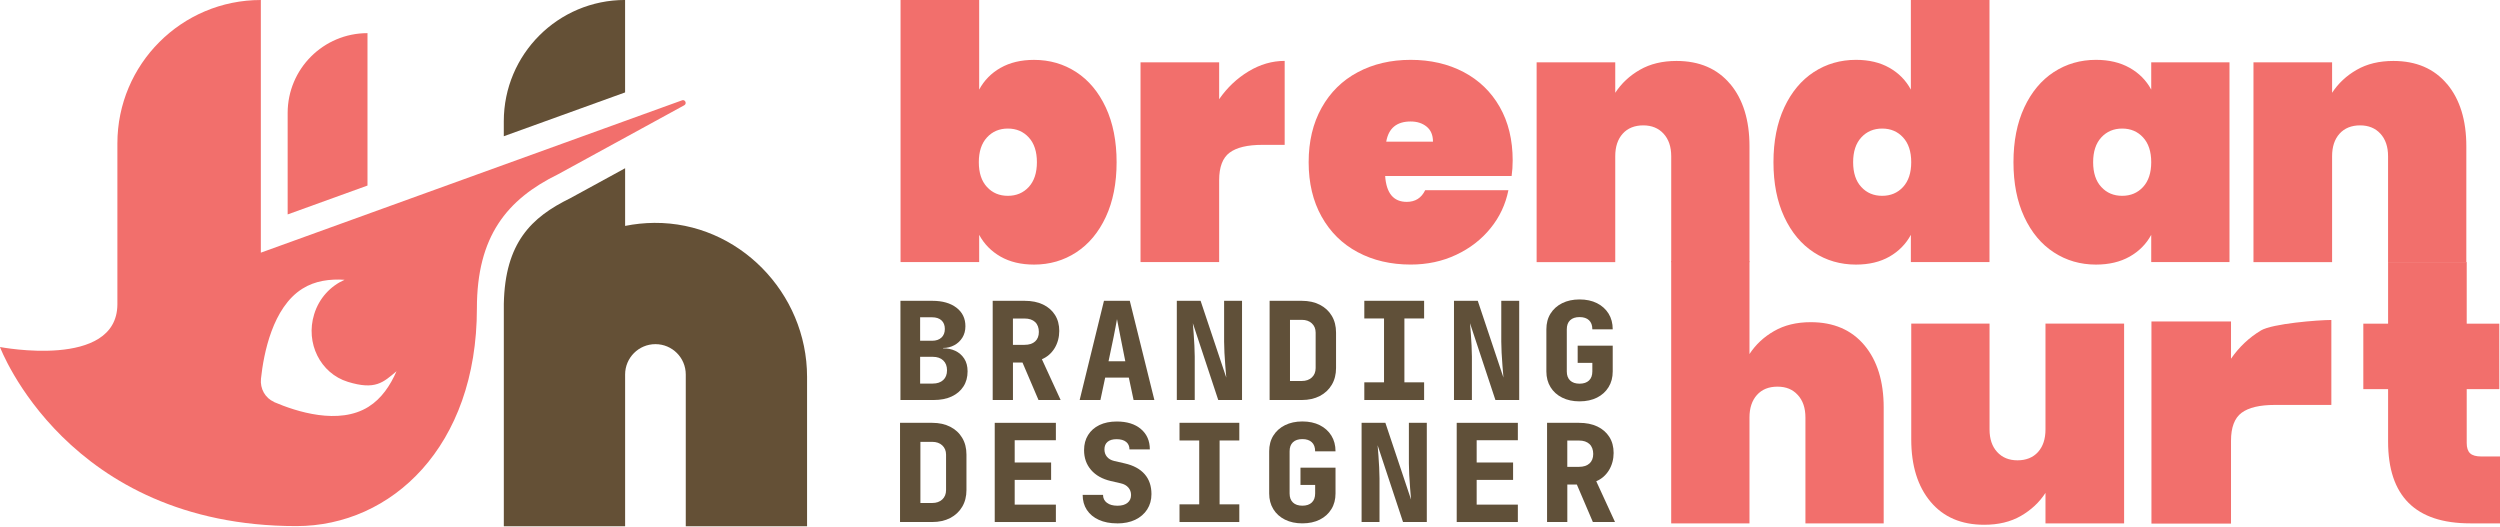
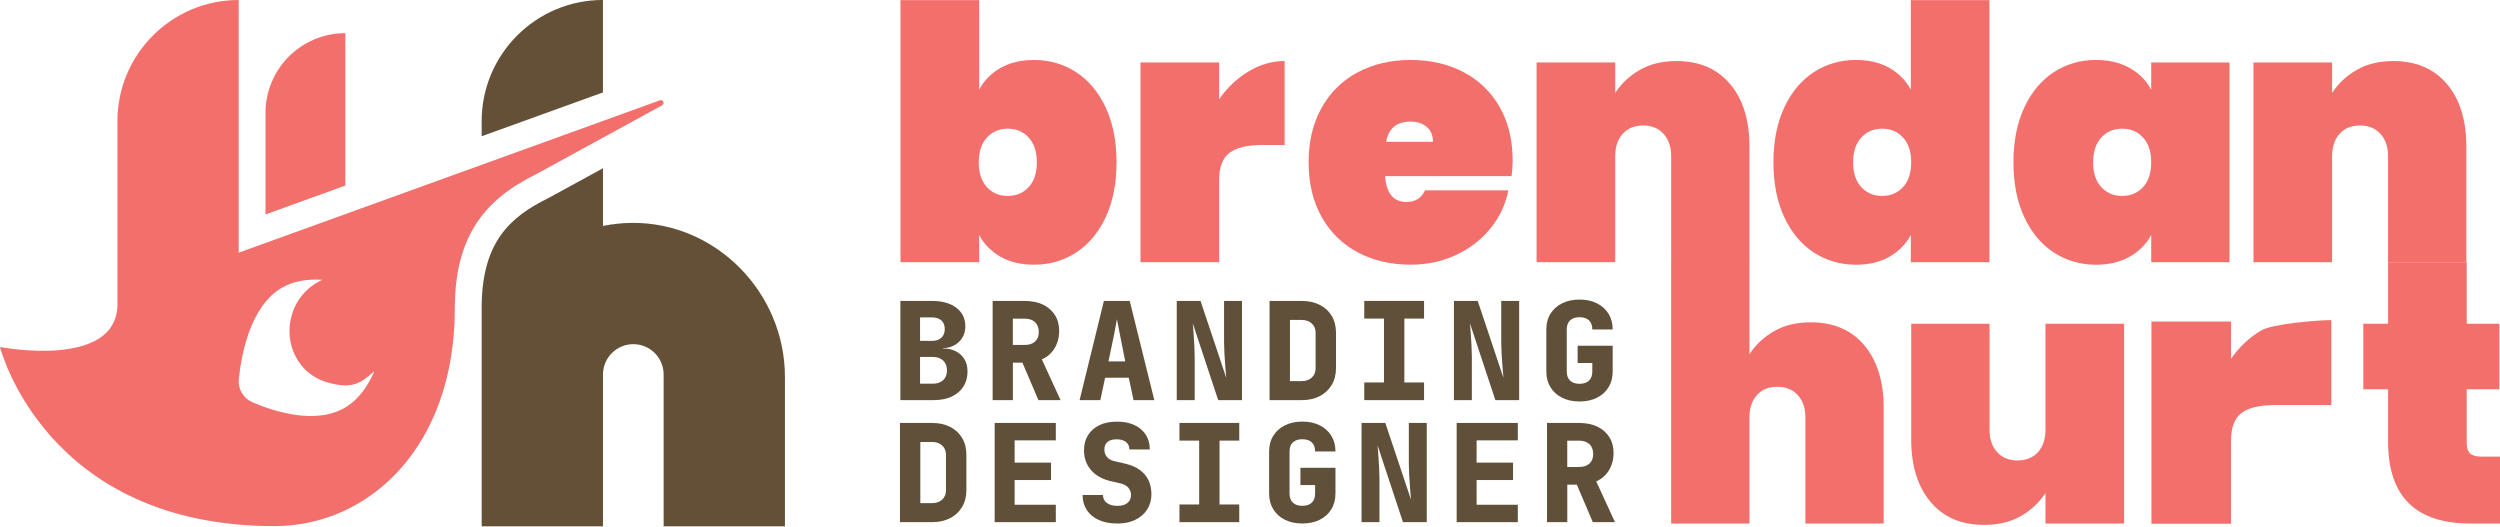
- <svg xmlns="http://www.w3.org/2000/svg" id="eaLEStXzwMN1" viewBox="0 0 908.11 191.17" shape-rendering="geometricPrecision" text-rendering="geometricPrecision" project-id="a9ff9ebb4a2b4d0aa1ceacaff6bf280f" export-id="123b73b0015e4f99b8af3e8121da1d01" cached="false">
-   <g>
-     <g>
-       <path d="M363.46,24.64c3.39-1.93,7.44-2.89,12.16-2.89c5.66,0,10.76,1.48,15.31,4.43c4.55,2.96,8.13,7.26,10.75,12.87c2.61,5.62,3.92,12.25,3.92,19.88s-1.31,14.26-3.92,19.87c-2.62,5.62-6.2,9.9-10.75,12.87-4.54,2.96-9.65,4.44-15.31,4.44-4.72,0-8.77-.96-12.16-2.89-3.39-1.94-5.98-4.58-7.78-7.92v9.9h-28.56v-95.2h28.56v32.55c1.8-3.35,4.39-5.99,7.78-7.92v0v.01Zm10.23,25.28c-1.97-2.15-4.5-3.22-7.59-3.22s-5.62,1.08-7.59,3.22-2.96,5.14-2.96,9s.98,6.86,2.96,9c1.97,2.15,4.51,3.21,7.59,3.21s5.62-1.07,7.59-3.21s2.96-5.15,2.96-9-.99-6.87-2.96-9Z" fill="#f26f6c" />
-       <path d="M453.53,25.92c4.2-2.53,8.58-3.8,13.12-3.8v30.5h-8.1c-5.4,0-9.37.94-11.9,2.83-2.53,1.88-3.8,5.23-3.8,10.03v29.72h-28.56v-72.55h28.56v13.38c2.91-4.21,6.48-7.57,10.67-10.1h.01v0-.01Z" fill="#f26f6c" />
-       <path d="M549.08,63.94h-45.93c.43,6.26,3.04,9.39,7.85,9.39c3.09,0,5.32-1.41,6.69-4.24h30.23c-1.03,5.14-3.19,9.76-6.5,13.82-3.3,4.08-7.46,7.3-12.48,9.65-5.01,2.37-10.53,3.54-16.53,3.54-7.2,0-13.62-1.5-19.23-4.5-5.62-3-9.99-7.31-13.12-12.93-3.14-5.61-4.7-12.2-4.7-19.75s1.56-14.13,4.7-19.75c3.13-5.62,7.5-9.94,13.12-12.93c5.62-3,12.03-4.5,19.23-4.5s13.62,1.48,19.24,4.43c5.61,2.96,9.99,7.19,13.12,12.68s4.7,11.97,4.7,19.42c0,1.98-.13,3.86-.38,5.66h-.01v.01ZM520.52,51.46c0-2.4-.77-4.22-2.32-5.47-1.54-1.25-3.47-1.86-5.79-1.86-5.06,0-8.02,2.44-8.87,7.33h16.98Z" fill="#f26f6c" />
-       <path d="M628.48,30.49c4.67,5.58,7.01,13.13,7.01,22.65v42.07h-28.43v-38.47c0-3.43-.93-6.16-2.77-8.17-1.84-2.02-4.31-3.03-7.4-3.03s-5.66,1.01-7.46,3.03c-1.8,2.01-2.7,4.73-2.7,8.17v38.47h-28.56v-72.56h28.56v11.06c2.23-3.42,5.21-6.22,8.94-8.35c3.73-2.15,8.17-3.22,13.31-3.22c8.32,0,14.81,2.8,19.49,8.37v-.02h.01v0Z" fill="#f26f6c" />
-       <path d="M648.12,39.04c2.62-5.61,6.2-9.9,10.74-12.87c4.54-2.95,9.65-4.43,15.31-4.43c4.72,0,8.77.96,12.16,2.89s5.98,4.56,7.78,7.92v-32.55h28.56v95.2h-28.56v-9.9c-1.8,3.34-4.4,5.98-7.78,7.92-3.39,1.93-7.44,2.89-12.16,2.89-5.66,0-10.77-1.48-15.31-4.44s-8.12-7.24-10.74-12.87c-2.62-5.61-3.92-12.24-3.92-19.87s1.3-14.26,3.92-19.88v0-.01Zm43.16,10.88c-1.97-2.15-4.5-3.22-7.59-3.22s-5.62,1.08-7.59,3.22-2.96,5.14-2.96,9s.98,6.86,2.96,9c1.97,2.15,4.51,3.21,7.59,3.21s5.62-1.07,7.59-3.21c1.97-2.15,2.96-5.15,2.96-9s-.99-6.87-2.96-9Z" fill="#f26f6c" />
-       <path d="M735.3,39.04c2.62-5.61,6.2-9.9,10.74-12.87c4.54-2.95,9.65-4.43,15.31-4.43c4.72,0,8.79.96,12.22,2.89s6.05,4.56,7.85,7.92v-9.9h28.43v72.55h-28.43v-9.9c-1.8,3.34-4.42,5.98-7.85,7.92-3.43,1.93-7.5,2.89-12.22,2.89-5.66,0-10.77-1.48-15.31-4.44s-8.12-7.24-10.74-12.87c-2.62-5.61-3.92-12.24-3.92-19.87s1.3-14.26,3.92-19.88v0-.01Zm43.16,10.88c-1.97-2.15-4.5-3.22-7.59-3.22s-5.62,1.08-7.59,3.22-2.96,5.14-2.96,9s.98,6.86,2.96,9c1.97,2.15,4.51,3.21,7.59,3.21s5.62-1.07,7.59-3.21c1.97-2.15,2.96-5.15,2.96-9s-.99-6.87-2.96-9Z" fill="#f26f6c" />
-       <path d="M888.87,30.49c4.67,5.58,7.01,13.13,7.01,22.65v42.07h-28.43v-38.47c0-3.43-.93-6.16-2.77-8.17-1.84-2.02-4.31-3.03-7.4-3.03s-5.66,1.01-7.46,3.03c-1.8,2.01-2.7,4.73-2.7,8.17v38.47h-28.56v-72.56h28.56v11.06c2.23-3.42,5.21-6.22,8.94-8.35c3.73-2.15,8.17-3.22,13.31-3.22c8.32,0,14.81,2.8,19.49,8.37v-.02h.01Z" fill="#f26f6c" />
-       <path d="M677.23,125.4c-4.68-5.57-11.17-8.37-19.49-8.37-5.15,0-9.59,1.08-13.31,3.23-3.74,2.13-6.71,4.93-8.94,8.35v-33.7h-28.44v95.2h28.44v-38.47c0-3.43.9-6.15,2.7-8.16c1.8-2.02,4.28-3.03,7.46-3.03s5.55,1.01,7.39,3.03c1.85,2.01,2.77,4.73,2.77,8.16v38.47h28.43v-42.07c0-9.51-2.34-17.06-7.01-22.64v0Z" fill="#f26f6c" />
-       <path d="M771.57,117.56v72.55h-28.56v-11.07c-2.23,3.43-5.21,6.22-8.94,8.37s-8.17,3.21-13.32,3.21c-8.32,0-14.81-2.78-19.49-8.37-4.67-5.57-7.01-13.12-7.01-22.64v-42.07h28.44v38.47c0,3.42.92,6.16,2.76,8.17c1.84,2.02,4.31,3.03,7.4,3.03s5.66-1.01,7.46-3.03c1.8-2.01,2.7-4.74,2.7-8.17v-38.47h28.56v.02v0Z" fill="#f26f6c" />
-       <path d="M908.11,165.8v24.31h-10.8c-19.9,0-29.85-9.9-29.85-29.72v-19.03h-9v-23.8h9v-22.36h28.56v22.36h11.84v23.8h-11.84v19.56c0,1.72.4,2.95,1.22,3.73s2.17,1.16,4.05,1.16h6.82v-.01Z" fill="#f26f6c" />
-       <path d="M821.2,120.07c4.25-2.56,21.05-3.84,25.65-3.84v30.86h-20.57c-5.47,0-9.48.96-12.04,2.86-2.56,1.91-3.84,5.3-3.84,10.16v30.08h-28.9v-73.43h28.9v13.54c2.95-4.25,6.55-7.66,10.81-10.22h-.01v-.01Z" fill="#f26f6c" />
-       <g>
-         <path d="M327.08,145.3v-36.03h11.6c3.65,0,6.56.83,8.74,2.49c2.17,1.66,3.26,3.91,3.26,6.74c0,1.58-.37,2.96-1.11,4.15-.74,1.18-1.73,2.11-2.96,2.76-1.23.66-2.57.99-4.02.99v.15c1.61-.03,3.08.26,4.42.89c1.33.63,2.41,1.56,3.23,2.81s1.23,2.8,1.23,4.64c0,2.11-.5,3.94-1.51,5.5-1,1.56-2.43,2.77-4.27,3.63s-4.03,1.28-6.56,1.28h-12.05v0Zm7.15-21.52h4.34c1.45,0,2.58-.39,3.41-1.16.82-.77,1.23-1.82,1.23-3.13s-.41-2.39-1.23-3.13-1.96-1.11-3.41-1.11h-4.34v8.54v0-.01Zm0,15.55h4.59c1.61,0,2.88-.43,3.8-1.28s1.38-2.04,1.38-3.55-.46-2.71-1.38-3.58-2.19-1.31-3.8-1.31h-4.59v9.72Z" fill="#605039" />
-         <path d="M360.59,145.3v-36.03h11.6c2.57,0,4.79.44,6.66,1.33s3.33,2.16,4.37,3.8c1.04,1.65,1.55,3.59,1.55,5.82s-.57,4.43-1.7,6.27c-1.14,1.84-2.67,3.18-4.61,4l6.81,14.81h-8.04l-5.82-13.62h-3.46v13.62h-7.36Zm7.35-20.04h4.24c1.64,0,2.92-.41,3.82-1.23s1.36-1.97,1.36-3.45-.45-2.75-1.36-3.6-2.18-1.28-3.82-1.28h-4.24v9.58-.02Z" fill="#605039" />
-         <path d="M392.18,145.3l8.83-36.03h9.38l8.93,36.03h-7.55l-1.73-8.14h-8.59l-1.73,8.14h-7.55.01Zm10.51-14.07h6.07l-1.73-8.69c-.23-1.25-.47-2.49-.72-3.73-.25-1.23-.44-2.2-.57-2.89-.13.69-.3,1.65-.52,2.86-.21,1.22-.45,2.45-.72,3.7l-1.83,8.74h.02v.01Z" fill="#605039" />
-         <path d="M427.47,145.3v-36.03h8.64l9.33,27.89c-.1-1.22-.21-2.62-.35-4.22-.13-1.6-.24-3.19-.32-4.79s-.12-2.95-.12-4.07v-14.81h6.51v36.03h-8.64l-9.23-27.89c.1,1.05.2,2.3.3,3.75s.19,2.91.27,4.39.12,2.8.12,3.95v15.79h-6.52.01v.01Z" fill="#605039" />
-         <path d="M461.18,145.3v-36.03h11.7c2.5,0,4.68.48,6.54,1.43s3.31,2.29,4.34,4.02c1.04,1.73,1.55,3.76,1.55,6.1v12.88c0,2.3-.52,4.33-1.55,6.07-1.04,1.75-2.48,3.1-4.34,4.07s-4.04,1.46-6.54,1.46h-11.7Zm7.4-6.91h4.29c1.51,0,2.73-.43,3.65-1.28.92-.86,1.38-1.99,1.38-3.41v-12.88c0-1.38-.46-2.5-1.38-3.36s-2.14-1.28-3.65-1.28h-4.29v22.21Z" fill="#605039" />
-         <path d="M495.58,145.3v-6.42h7.16v-23.2h-7.16v-6.42h21.72v6.42h-7.16v23.2h7.16v6.42h-21.72Z" fill="#605039" />
-         <path d="M528.15,145.3v-36.03h8.64l9.33,27.89c-.1-1.22-.21-2.62-.35-4.22-.13-1.6-.24-3.19-.32-4.79s-.12-2.95-.12-4.07v-14.81h6.51v36.03h-8.64l-9.23-27.89c.1,1.05.2,2.3.3,3.75s.19,2.91.27,4.39.12,2.8.12,3.95v15.79h-6.52.01v.01Z" fill="#605039" />
-         <path d="M573.76,145.79c-2.4,0-4.51-.45-6.32-1.36-1.81-.9-3.22-2.17-4.22-3.8s-1.51-3.53-1.51-5.7v-15.3c0-2.2.5-4.11,1.51-5.72c1-1.61,2.41-2.87,4.22-3.78c1.81-.9,3.92-1.36,6.32-1.36s4.55.45,6.34,1.36c1.79.9,3.19,2.16,4.2,3.78c1,1.61,1.51,3.52,1.51,5.72h-7.4c0-1.45-.4-2.55-1.21-3.31s-1.95-1.14-3.43-1.14-2.62.38-3.43,1.14-1.21,1.86-1.21,3.31v15.3c0,1.42.4,2.51,1.21,3.28s1.95,1.16,3.43,1.16s2.62-.39,3.43-1.16s1.21-1.87,1.21-3.28v-3.11h-5.33v-6.27h12.73v9.38c0,2.17-.5,4.07-1.51,5.7-1,1.63-2.4,2.9-4.2,3.8-1.79.9-3.91,1.36-6.34,1.36v0Z" fill="#605039" />
-         <path d="M326.93,189.62v-36.03h11.7c2.5,0,4.68.48,6.54,1.43s3.31,2.29,4.34,4.02c1.04,1.73,1.55,3.76,1.55,6.1v12.88c0,2.3-.52,4.33-1.55,6.07-1.04,1.75-2.48,3.1-4.34,4.07s-4.04,1.46-6.54,1.46h-11.7Zm7.4-6.91h4.29c1.51,0,2.73-.43,3.65-1.28.92-.86,1.38-1.99,1.38-3.41v-12.88c0-1.38-.46-2.5-1.38-3.36s-2.14-1.28-3.65-1.28h-4.29v22.21v0Z" fill="#605039" />
-         <path d="M361.33,189.62v-36.03h22.21v6.32h-14.96v8.09h13.23v6.32h-13.23v8.98h14.96v6.32h-22.21Z" fill="#605039" />
-         <path d="M405.75,190.11c-2.53,0-4.74-.43-6.61-1.28-1.88-.85-3.32-2.06-4.34-3.6-1.02-1.55-1.53-3.37-1.53-5.48h7.4c0,1.22.47,2.18,1.41,2.89s2.21,1.06,3.83,1.06s2.76-.35,3.63-1.04s1.31-1.64,1.31-2.86c0-1.05-.33-1.96-.99-2.71-.66-.76-1.58-1.27-2.76-1.53l-3.65-.84c-3.06-.72-5.44-2.06-7.13-4.02s-2.54-4.35-2.54-7.18c0-2.11.48-3.94,1.46-5.5.97-1.56,2.34-2.77,4.12-3.63c1.78-.85,3.88-1.28,6.32-1.28c3.68,0,6.61.91,8.76,2.74s3.23,4.29,3.23,7.38h-7.4c0-1.15-.4-2.06-1.21-2.71-.81-.66-1.97-.99-3.48-.99-1.41,0-2.5.32-3.26.96s-1.14,1.56-1.14,2.74c0,1.05.3,1.95.91,2.69s1.47,1.24,2.59,1.51l3.85.89c3.19.72,5.61,2.03,7.26,3.92s2.47,4.3,2.47,7.23c0,2.11-.52,3.97-1.55,5.58-1.04,1.61-2.49,2.86-4.34,3.75-1.86.89-4.06,1.33-6.59,1.33l-.03-.02v0Z" fill="#605039" />
-         <path d="M428.45,189.62v-6.42h7.16v-23.2h-7.16v-6.42h21.72v6.42h-7.16v23.2h7.16v6.42h-21.72Z" fill="#605039" />
-         <path d="M473.07,190.11c-2.4,0-4.51-.45-6.32-1.36-1.81-.9-3.22-2.17-4.22-3.8s-1.51-3.53-1.51-5.7v-15.3c0-2.2.5-4.11,1.51-5.72c1-1.61,2.41-2.87,4.22-3.78c1.81-.9,3.92-1.36,6.32-1.36s4.55.45,6.34,1.36c1.79.9,3.19,2.16,4.2,3.78c1,1.61,1.51,3.52,1.51,5.72h-7.4c0-1.45-.4-2.55-1.21-3.31s-1.95-1.14-3.43-1.14-2.62.38-3.43,1.14-1.21,1.86-1.21,3.31v15.3c0,1.42.4,2.51,1.21,3.28s1.95,1.16,3.43,1.16s2.62-.39,3.43-1.16s1.21-1.87,1.21-3.28v-3.11h-5.33v-6.27h12.73v9.38c0,2.17-.5,4.07-1.51,5.7-1,1.63-2.4,2.9-4.2,3.8-1.79.9-3.91,1.36-6.34,1.36v0Z" fill="#605039" />
-         <path d="M494.59,189.62v-36.03h8.64l9.33,27.89c-.1-1.22-.21-2.62-.35-4.22-.13-1.6-.24-3.19-.32-4.79s-.12-2.95-.12-4.07v-14.81h6.51v36.03h-8.64l-9.23-27.89c.1,1.05.2,2.3.3,3.75s.19,2.91.27,4.39.12,2.8.12,3.95v15.79h-6.52.01v.01Z" fill="#605039" />
-         <path d="M529.14,189.62v-36.03h22.21v6.32h-14.96v8.09h13.23v6.32h-13.23v8.98h14.96v6.32h-22.21Z" fill="#605039" />
-         <path d="M561.96,189.62v-36.03h11.6c2.57,0,4.79.44,6.66,1.33s3.33,2.16,4.37,3.8c1.04,1.65,1.55,3.59,1.55,5.82s-.57,4.43-1.7,6.27c-1.14,1.84-2.67,3.18-4.61,4l6.81,14.81h-8.04L572.78,176h-3.46v13.62h-7.36Zm7.35-20.04h4.24c1.64,0,2.92-.41,3.82-1.23s1.36-1.97,1.36-3.45-.45-2.75-1.36-3.6-2.18-1.28-3.82-1.28h-4.24v9.58-.02Z" fill="#605039" />
+ <svg xmlns="http://www.w3.org/2000/svg" id="Layer_2" data-name="Layer 2" viewBox="0 0 908.07 191.17">
+   <defs>
+     <style>
+       .cls-1 {
+         fill: #645036;
+       }
+ 
+       .cls-2 {
+         fill: #f26f6c;
+       }
+ 
+       .cls-3 {
+         fill: #605039;
+       }
+     </style>
+   </defs>
+   <g id="Layer_2-2" data-name="Layer 2">
+     <g id="uuid-45868752-3e10-4a18-b970-163d6c3c5964" data-name="Layer 2-2">
+       <g id="uuid-ce93a627-22cb-4db8-828c-ad0631234122">
+         <g id="uuid-672be9f7-456b-4b04-8635-40552af4b21d">
+           <path class="cls-2" d="M363.42,24.68c3.39-1.93,7.44-2.89,12.16-2.89,5.66,0,10.76,1.48,15.31,4.43,4.55,2.96,8.13,7.26,10.75,12.87,2.61,5.62,3.92,12.25,3.92,19.88s-1.31,14.26-3.92,19.87c-2.62,5.62-6.2,9.9-10.75,12.87-4.54,2.96-9.65,4.44-15.31,4.44-4.72,0-8.77-.96-12.16-2.89-3.39-1.94-5.98-4.58-7.78-7.92v9.9h-28.56V.04h28.56v32.55c1.8-3.35,4.39-5.99,7.78-7.92h0ZM373.65,49.96c-1.97-2.15-4.5-3.22-7.59-3.22s-5.62,1.08-7.59,3.22-2.96,5.14-2.96,9,.98,6.86,2.96,9c1.97,2.15,4.51,3.21,7.59,3.21s5.62-1.07,7.59-3.21,2.96-5.15,2.96-9-.99-6.87-2.96-9Z" />
+           <path class="cls-2" d="M453.49,25.96c4.2-2.53,8.58-3.8,13.12-3.8v30.5h-8.1c-5.4,0-9.37.94-11.9,2.83-2.53,1.88-3.8,5.23-3.8,10.03v29.72h-28.56V22.69h28.56v13.38c2.91-4.21,6.48-7.57,10.67-10.1h.01,0Z" />
+           <path class="cls-2" d="M549.04,63.98h-45.93c.43,6.26,3.04,9.39,7.85,9.39,3.09,0,5.32-1.41,6.69-4.24h30.23c-1.03,5.14-3.19,9.76-6.5,13.82-3.3,4.08-7.46,7.3-12.48,9.65-5.01,2.37-10.53,3.54-16.53,3.54-7.2,0-13.62-1.5-19.23-4.5-5.62-3-9.99-7.31-13.12-12.93-3.14-5.61-4.7-12.2-4.7-19.75s1.56-14.13,4.7-19.75c3.13-5.62,7.5-9.94,13.12-12.93,5.62-3,12.03-4.5,19.23-4.5s13.62,1.48,19.24,4.43c5.61,2.96,9.99,7.19,13.12,12.68,3.13,5.49,4.7,11.97,4.7,19.42,0,1.98-.13,3.86-.38,5.66h-.01,0ZM520.48,51.5c0-2.4-.77-4.22-2.32-5.47-1.54-1.25-3.47-1.86-5.79-1.86-5.06,0-8.02,2.44-8.87,7.33h16.98Z" />
+           <path class="cls-2" d="M628.44,30.53c4.67,5.58,7.01,13.13,7.01,22.65v42.07h-28.43v-38.47c0-3.43-.93-6.16-2.77-8.17-1.84-2.02-4.31-3.03-7.4-3.03s-5.66,1.01-7.46,3.03c-1.8,2.01-2.7,4.73-2.7,8.17v38.47h-28.56V22.69h28.56v11.06c2.23-3.42,5.21-6.22,8.94-8.35,3.73-2.15,8.17-3.22,13.31-3.22,8.32,0,14.81,2.8,19.49,8.37v-.02h.01Z" />
+           <path class="cls-2" d="M648.08,39.08c2.62-5.61,6.2-9.9,10.74-12.87,4.54-2.95,9.65-4.43,15.31-4.43,4.72,0,8.77.96,12.16,2.89s5.98,4.56,7.78,7.92V.04h28.56v95.2h-28.56v-9.9c-1.8,3.34-4.4,5.98-7.78,7.92-3.39,1.93-7.44,2.89-12.16,2.89-5.66,0-10.77-1.48-15.31-4.44s-8.12-7.24-10.74-12.87c-2.62-5.61-3.92-12.24-3.92-19.87s1.3-14.26,3.92-19.88h0ZM691.24,49.96c-1.97-2.15-4.5-3.22-7.59-3.22s-5.62,1.08-7.59,3.22-2.96,5.14-2.96,9,.98,6.86,2.96,9c1.97,2.15,4.51,3.21,7.59,3.21s5.62-1.07,7.59-3.21c1.97-2.15,2.96-5.15,2.96-9s-.99-6.87-2.96-9Z" />
+           <path class="cls-2" d="M735.26,39.08c2.62-5.61,6.2-9.9,10.74-12.87,4.54-2.95,9.65-4.43,15.31-4.43,4.72,0,8.79.96,12.22,2.89s6.05,4.56,7.85,7.92v-9.9h28.43v72.55h-28.43v-9.9c-1.8,3.34-4.42,5.98-7.85,7.92-3.43,1.93-7.5,2.89-12.22,2.89-5.66,0-10.77-1.48-15.31-4.44s-8.12-7.24-10.74-12.87c-2.62-5.61-3.92-12.24-3.92-19.87s1.3-14.26,3.92-19.88h0ZM778.42,49.96c-1.97-2.15-4.5-3.22-7.59-3.22s-5.62,1.08-7.59,3.22-2.96,5.14-2.96,9,.98,6.86,2.96,9c1.97,2.15,4.51,3.21,7.59,3.21s5.62-1.07,7.59-3.21c1.97-2.15,2.96-5.15,2.96-9s-.99-6.87-2.96-9Z" />
+           <path class="cls-2" d="M888.83,30.53c4.67,5.58,7.01,13.13,7.01,22.65v42.07h-28.43v-38.47c0-3.43-.93-6.16-2.77-8.17-1.84-2.02-4.31-3.03-7.4-3.03s-5.66,1.01-7.46,3.03c-1.8,2.01-2.7,4.73-2.7,8.17v38.47h-28.56V22.69h28.56v11.06c2.23-3.42,5.21-6.22,8.94-8.35,3.73-2.15,8.17-3.22,13.31-3.22,8.32,0,14.81,2.8,19.49,8.37v-.02h.01Z" />
+           <path class="cls-2" d="M677.19,125.44c-4.68-5.57-11.17-8.37-19.49-8.37-5.15,0-9.59,1.08-13.31,3.23-3.74,2.13-6.71,4.93-8.94,8.35v-33.7h-28.44v95.2h28.44v-38.47c0-3.43.9-6.15,2.7-8.16,1.8-2.02,4.28-3.03,7.46-3.03s5.55,1.01,7.39,3.03c1.85,2.01,2.77,4.73,2.77,8.16v38.47h28.43v-42.07c0-9.51-2.34-17.06-7.01-22.64h0Z" />
+           <path class="cls-2" d="M771.53,117.6v72.55h-28.56v-11.07c-2.23,3.43-5.21,6.22-8.94,8.37s-8.17,3.21-13.32,3.21c-8.32,0-14.81-2.78-19.49-8.37-4.67-5.57-7.01-13.12-7.01-22.64v-42.07h28.44v38.47c0,3.42.92,6.16,2.76,8.17,1.84,2.02,4.31,3.03,7.4,3.03s5.66-1.01,7.46-3.03c1.8-2.01,2.7-4.74,2.7-8.17v-38.47h28.56v.02h0Z" />
+           <path class="cls-2" d="M908.07,165.84v24.31h-10.8c-19.9,0-29.85-9.9-29.85-29.72v-19.03h-9v-23.8h9v-22.36h28.56v22.36h11.84v23.8h-11.84v19.56c0,1.72.4,2.95,1.22,3.73s2.17,1.16,4.05,1.16h6.82Z" />
+           <path class="cls-2" d="M821.16,120.11c4.25-2.56,21.05-3.84,25.65-3.84v30.86h-20.57c-5.47,0-9.48.96-12.04,2.86-2.56,1.91-3.84,5.3-3.84,10.16v30.08h-28.9v-73.43h28.9v13.54c2.95-4.25,6.55-7.66,10.81-10.22h-.01Z" />
+           <g>
+             <path class="cls-3" d="M327.04,145.34v-36.03h11.6c3.65,0,6.56.83,8.74,2.49,2.17,1.66,3.26,3.91,3.26,6.74,0,1.58-.37,2.96-1.11,4.15-.74,1.18-1.73,2.11-2.96,2.76-1.23.66-2.57.99-4.02.99v.15c1.61-.03,3.08.26,4.42.89,1.33.63,2.41,1.56,3.23,2.81s1.23,2.8,1.23,4.64c0,2.11-.5,3.94-1.51,5.5-1,1.56-2.43,2.77-4.27,3.63s-4.03,1.28-6.56,1.28h-12.05ZM334.19,123.82h4.34c1.45,0,2.58-.39,3.41-1.16.82-.77,1.23-1.82,1.23-3.13s-.41-2.39-1.23-3.13-1.96-1.11-3.41-1.11h-4.34v8.54h0ZM334.19,139.37h4.59c1.61,0,2.88-.43,3.8-1.28s1.38-2.04,1.38-3.55-.46-2.71-1.38-3.58-2.19-1.31-3.8-1.31h-4.59v9.72Z" />
+             <path class="cls-3" d="M360.55,145.34v-36.03h11.6c2.57,0,4.79.44,6.66,1.33s3.33,2.16,4.37,3.8c1.04,1.65,1.55,3.59,1.55,5.82s-.57,4.43-1.7,6.27c-1.14,1.84-2.67,3.18-4.61,4l6.81,14.81h-8.04l-5.82-13.62h-3.46v13.62h-7.36ZM367.9,125.3h4.24c1.64,0,2.92-.41,3.82-1.23s1.36-1.97,1.36-3.45-.45-2.75-1.36-3.6-2.18-1.28-3.82-1.28h-4.24v9.58-.02Z" />
+             <path class="cls-3" d="M392.14,145.34l8.83-36.03h9.38l8.93,36.03h-7.55l-1.73-8.14h-8.59l-1.73,8.14h-7.55.01ZM402.65,131.27h6.07l-1.73-8.69c-.23-1.25-.47-2.49-.72-3.73-.25-1.23-.44-2.2-.57-2.89-.13.69-.3,1.65-.52,2.86-.21,1.22-.45,2.45-.72,3.7l-1.83,8.74h.02Z" />
+             <path class="cls-3" d="M427.43,145.34v-36.03h8.64l9.33,27.89c-.1-1.22-.21-2.62-.35-4.22-.13-1.6-.24-3.19-.32-4.79-.08-1.6-.12-2.95-.12-4.07v-14.81h6.51v36.03h-8.64l-9.23-27.89c.1,1.05.2,2.3.3,3.75.1,1.45.19,2.91.27,4.39.08,1.48.12,2.8.12,3.95v15.79h-6.52.01Z" />
+             <path class="cls-3" d="M461.14,145.34v-36.03h11.7c2.5,0,4.68.48,6.54,1.43s3.31,2.29,4.34,4.02c1.04,1.73,1.55,3.76,1.55,6.1v12.88c0,2.3-.52,4.33-1.55,6.07-1.04,1.75-2.48,3.1-4.34,4.07s-4.04,1.46-6.54,1.46h-11.7ZM468.54,138.43h4.29c1.51,0,2.73-.43,3.65-1.28.92-.86,1.38-1.99,1.38-3.41v-12.88c0-1.38-.46-2.5-1.38-3.36s-2.14-1.28-3.65-1.28h-4.29v22.21Z" />
+             <path class="cls-3" d="M495.54,145.34v-6.42h7.16v-23.2h-7.16v-6.42h21.72v6.42h-7.16v23.2h7.16v6.42h-21.72Z" />
+             <path class="cls-3" d="M528.11,145.34v-36.03h8.64l9.33,27.89c-.1-1.22-.21-2.62-.35-4.22-.13-1.6-.24-3.19-.32-4.79-.08-1.6-.12-2.95-.12-4.07v-14.81h6.51v36.03h-8.64l-9.23-27.89c.1,1.05.2,2.3.3,3.75s.19,2.91.27,4.39c.08,1.48.12,2.8.12,3.95v15.79h-6.52.01,0Z" />
+             <path class="cls-3" d="M573.72,145.83c-2.4,0-4.51-.45-6.32-1.36-1.81-.9-3.22-2.17-4.22-3.8s-1.51-3.53-1.51-5.7v-15.3c0-2.2.5-4.11,1.51-5.72,1-1.61,2.41-2.87,4.22-3.78,1.81-.9,3.92-1.36,6.32-1.36s4.55.45,6.34,1.36c1.79.9,3.19,2.16,4.2,3.78,1,1.61,1.51,3.52,1.51,5.72h-7.4c0-1.45-.4-2.55-1.21-3.31-.81-.76-1.95-1.14-3.43-1.14s-2.62.38-3.43,1.14-1.21,1.86-1.21,3.31v15.3c0,1.42.4,2.51,1.21,3.28s1.95,1.16,3.43,1.16,2.62-.39,3.43-1.16,1.21-1.87,1.21-3.28v-3.11h-5.33v-6.27h12.73v9.38c0,2.17-.5,4.07-1.51,5.7-1,1.63-2.4,2.9-4.2,3.8-1.79.9-3.91,1.36-6.34,1.36h0Z" />
+             <path class="cls-3" d="M326.89,189.66v-36.03h11.7c2.5,0,4.68.48,6.54,1.43s3.31,2.29,4.34,4.02c1.04,1.73,1.55,3.76,1.55,6.1v12.88c0,2.3-.52,4.33-1.55,6.07-1.04,1.75-2.48,3.1-4.34,4.07s-4.04,1.46-6.54,1.46h-11.7ZM334.29,182.75h4.29c1.51,0,2.73-.43,3.65-1.28.92-.86,1.38-1.99,1.38-3.41v-12.88c0-1.38-.46-2.5-1.38-3.36s-2.14-1.28-3.65-1.28h-4.29v22.21h0Z" />
+             <path class="cls-3" d="M361.29,189.66v-36.03h22.21v6.32h-14.96v8.09h13.23v6.32h-13.23v8.98h14.96v6.32h-22.21Z" />
+             <path class="cls-3" d="M405.71,190.15c-2.53,0-4.74-.43-6.61-1.28-1.88-.85-3.32-2.06-4.34-3.6-1.02-1.55-1.53-3.37-1.53-5.48h7.4c0,1.22.47,2.18,1.41,2.89s2.21,1.06,3.83,1.06,2.76-.35,3.63-1.04c.87-.69,1.31-1.64,1.31-2.86,0-1.05-.33-1.96-.99-2.71-.66-.76-1.58-1.27-2.76-1.53l-3.65-.84c-3.06-.72-5.44-2.06-7.13-4.02s-2.54-4.35-2.54-7.18c0-2.11.48-3.94,1.46-5.5.97-1.56,2.34-2.77,4.12-3.63,1.78-.85,3.88-1.28,6.32-1.28,3.68,0,6.61.91,8.76,2.74s3.23,4.29,3.23,7.38h-7.4c0-1.15-.4-2.06-1.21-2.71-.81-.66-1.97-.99-3.48-.99-1.41,0-2.5.32-3.26.96s-1.14,1.56-1.14,2.74c0,1.05.3,1.95.91,2.69s1.47,1.24,2.59,1.51l3.85.89c3.19.72,5.61,2.03,7.26,3.92s2.47,4.3,2.47,7.23c0,2.11-.52,3.97-1.55,5.58-1.04,1.61-2.49,2.86-4.34,3.75-1.86.89-4.06,1.33-6.59,1.33l-.03-.02h0Z" />
+             <path class="cls-3" d="M428.41,189.66v-6.42h7.16v-23.2h-7.16v-6.42h21.72v6.42h-7.16v23.2h7.16v6.42h-21.72Z" />
+             <path class="cls-3" d="M473.03,190.15c-2.4,0-4.51-.45-6.32-1.36-1.81-.9-3.22-2.17-4.22-3.8s-1.51-3.53-1.51-5.7v-15.3c0-2.2.5-4.11,1.51-5.72,1-1.61,2.41-2.87,4.22-3.78,1.81-.9,3.92-1.36,6.32-1.36s4.55.45,6.34,1.36c1.79.9,3.19,2.16,4.2,3.78,1,1.61,1.51,3.52,1.51,5.72h-7.4c0-1.45-.4-2.55-1.21-3.31s-1.95-1.14-3.43-1.14-2.62.38-3.43,1.14-1.21,1.86-1.21,3.31v15.3c0,1.42.4,2.51,1.21,3.28s1.95,1.16,3.43,1.16,2.62-.39,3.43-1.16,1.21-1.87,1.21-3.28v-3.11h-5.33v-6.27h12.73v9.38c0,2.17-.5,4.07-1.51,5.7-1,1.63-2.4,2.9-4.2,3.8-1.79.9-3.91,1.36-6.34,1.36h0Z" />
+             <path class="cls-3" d="M494.55,189.66v-36.03h8.64l9.33,27.89c-.1-1.22-.21-2.62-.35-4.22-.13-1.6-.24-3.19-.32-4.79-.08-1.6-.12-2.95-.12-4.07v-14.81h6.51v36.03h-8.64l-9.23-27.89c.1,1.05.2,2.3.3,3.75s.19,2.91.27,4.39.12,2.8.12,3.95v15.79h-6.52.01Z" />
+             <path class="cls-3" d="M529.1,189.66v-36.03h22.21v6.32h-14.96v8.09h13.23v6.32h-13.23v8.98h14.96v6.32h-22.21Z" />
+             <path class="cls-3" d="M561.92,189.66v-36.03h11.6c2.57,0,4.79.44,6.66,1.33s3.33,2.16,4.37,3.8c1.04,1.65,1.55,3.59,1.55,5.82s-.57,4.43-1.7,6.27c-1.14,1.84-2.67,3.18-4.61,4l6.81,14.81h-8.04l-5.82-13.62h-3.46v13.62h-7.36,0ZM569.27,169.62h4.24c1.64,0,2.92-.41,3.82-1.23.9-.82,1.36-1.97,1.36-3.45s-.45-2.75-1.36-3.6-2.18-1.28-3.82-1.28h-4.24v9.58-.02Z" />
+           </g>
+         </g>
      </g>
    </g>
-     <g>
-       <path d="M227.06,0v33.57L183,49.49v-5.43c0-24.34,19.72-44.07,44.06-44.07v0v.01Z" fill="#645036" />
-       <path d="M237.65,80.96c-3.63.03-7.16.41-10.58,1.1v-20.95L207.09,72.03c-14.12,6.91-23.64,16.14-24.08,38.35v80.79h44.06v-55.14c0-6.08,4.93-11.02,11.02-11.02s11.01,4.93,11.01,11.02v55.14h44.06v-54.28c0-30.53-24.98-56.17-55.5-55.93v0h-.01Z" fill="#645036" />
-       <path d="M247.73,36.45L94.75,91.78v-91.78C65.97,0,42.64,23.32,42.64,52.1v58.52c-.2,23.62-42.65,15.43-42.65,15.43s24.31,65.05,107.68,65.05c34.48,0,65.56-28.84,65.56-79.1c0-26.12,10.85-39.57,29.55-48.73l45.73-25.01c1.13-.57.38-2.26-.8-1.82v0l.02.01ZM133.9,147.74c-10.84,6.82-26.35,1.73-34.34-1.69l.02-.04c-3.24-1.4-5.17-4.8-4.78-8.47.96-9.06,4.21-25.88,15.05-32.67c4.56-2.89,10-3.59,15.32-3.24-5.09,2.26-9.26,6.65-11.05,12.52-3.24,10.46,2.25,21.47,12.23,24.55s12.84.23,17.68-3.85c-2.26,5.18-5.47,9.97-10.13,12.88v0v.01Z" fill="#f26f6c" />
-       <path d="M133.49,67.4l-29,10.49v-36.85c0-16.02,12.98-29,29-29v0v55.36v0Z" fill="#f26f6c" />
-     </g>
+     <path class="cls-1" d="M219.01,0v33.57l-44.06,15.92v-5.43c0-24.34,19.72-44.07,44.06-44.07h0Z" />
+     <path class="cls-1" d="M229.6,80.96c-3.63.03-7.16.41-10.58,1.1v-20.95l-19.98,10.92c-14.12,6.91-23.64,16.14-24.08,38.35v80.79h44.06v-55.14c0-6.08,4.93-11.02,11.02-11.02s11.01,4.93,11.01,11.02v55.14h44.06v-54.28c0-30.53-24.98-56.17-55.5-55.93h0Z" />
+     <path class="cls-2" d="M239.68,36.45l-152.98,55.33V0C62.37,0,42.65,19.72,42.66,44.05v66.57c-.2,23.62-42.66,15.43-42.66,15.43,0,0,16.26,65.05,99.64,65.05,34.48,0,65.56-28.84,65.56-79.1,0-26.12,10.85-39.57,29.55-48.73l45.73-25.01c1.13-.57.38-2.26-.8-1.82ZM125.85,147.74c-10.84,6.82-26.35,1.73-34.34-1.69l.02-.04c-3.24-1.4-5.17-4.8-4.78-8.47.96-9.06,4.21-25.88,15.05-32.67,4.56-2.89,10-3.59,15.32-3.24-5.09,2.26-9.26,6.65-11.05,12.52-3.24,10.46,2.25,21.47,12.23,24.55,9.98,3.08,12.84.23,17.68-3.85-2.26,5.18-5.47,9.97-10.13,12.88Z" />
+     <path class="cls-2" d="M125.44,67.4l-29,10.49v-36.85c0-16.02,12.98-29,29-29h0v55.36h0Z" />
  </g>
-   <path id="eaLEStXzwMN37" d="M70.768,115.92L118.99,85.3c5.539,6.3,5.584-1.278,5.539,0-3.156,14.982-32.188,34.862-53.761,35.86v-5.24Z" transform="matrix(0.99312 0.117104 -0.117104 0.99312 12.99214 -14.43811)" fill="#f26f6c" stroke-width="1.816" />
</svg>
